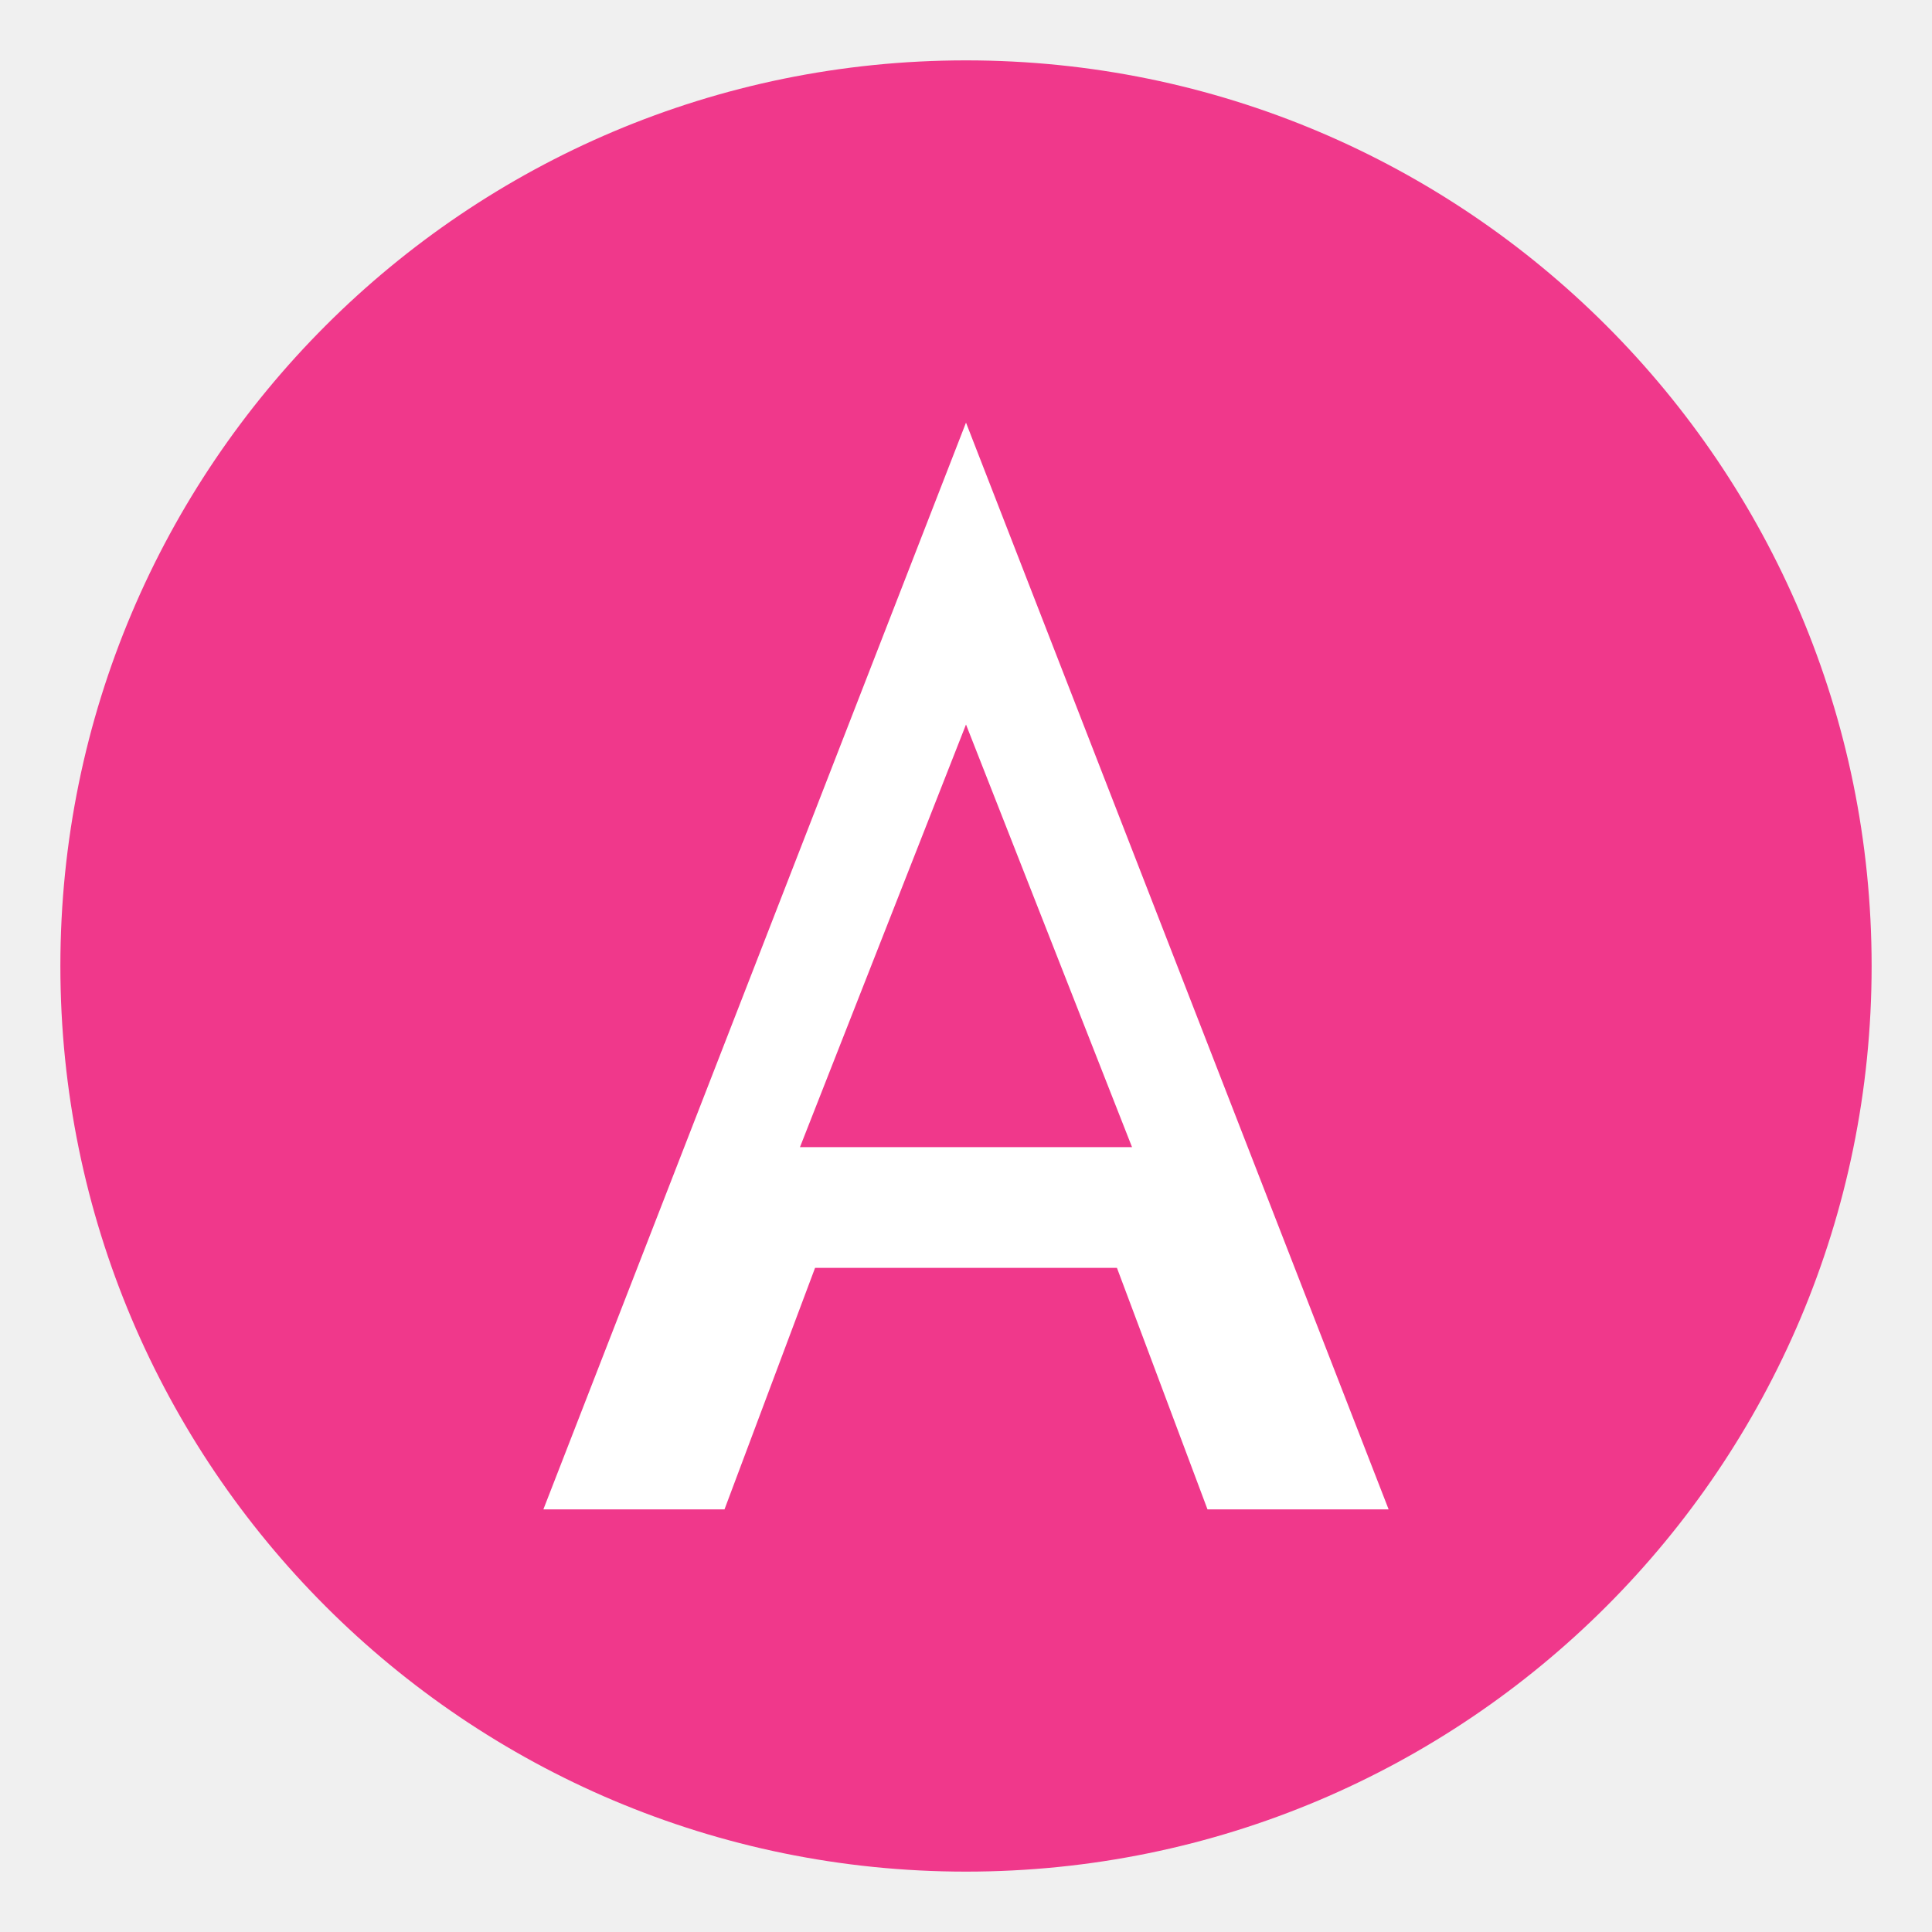
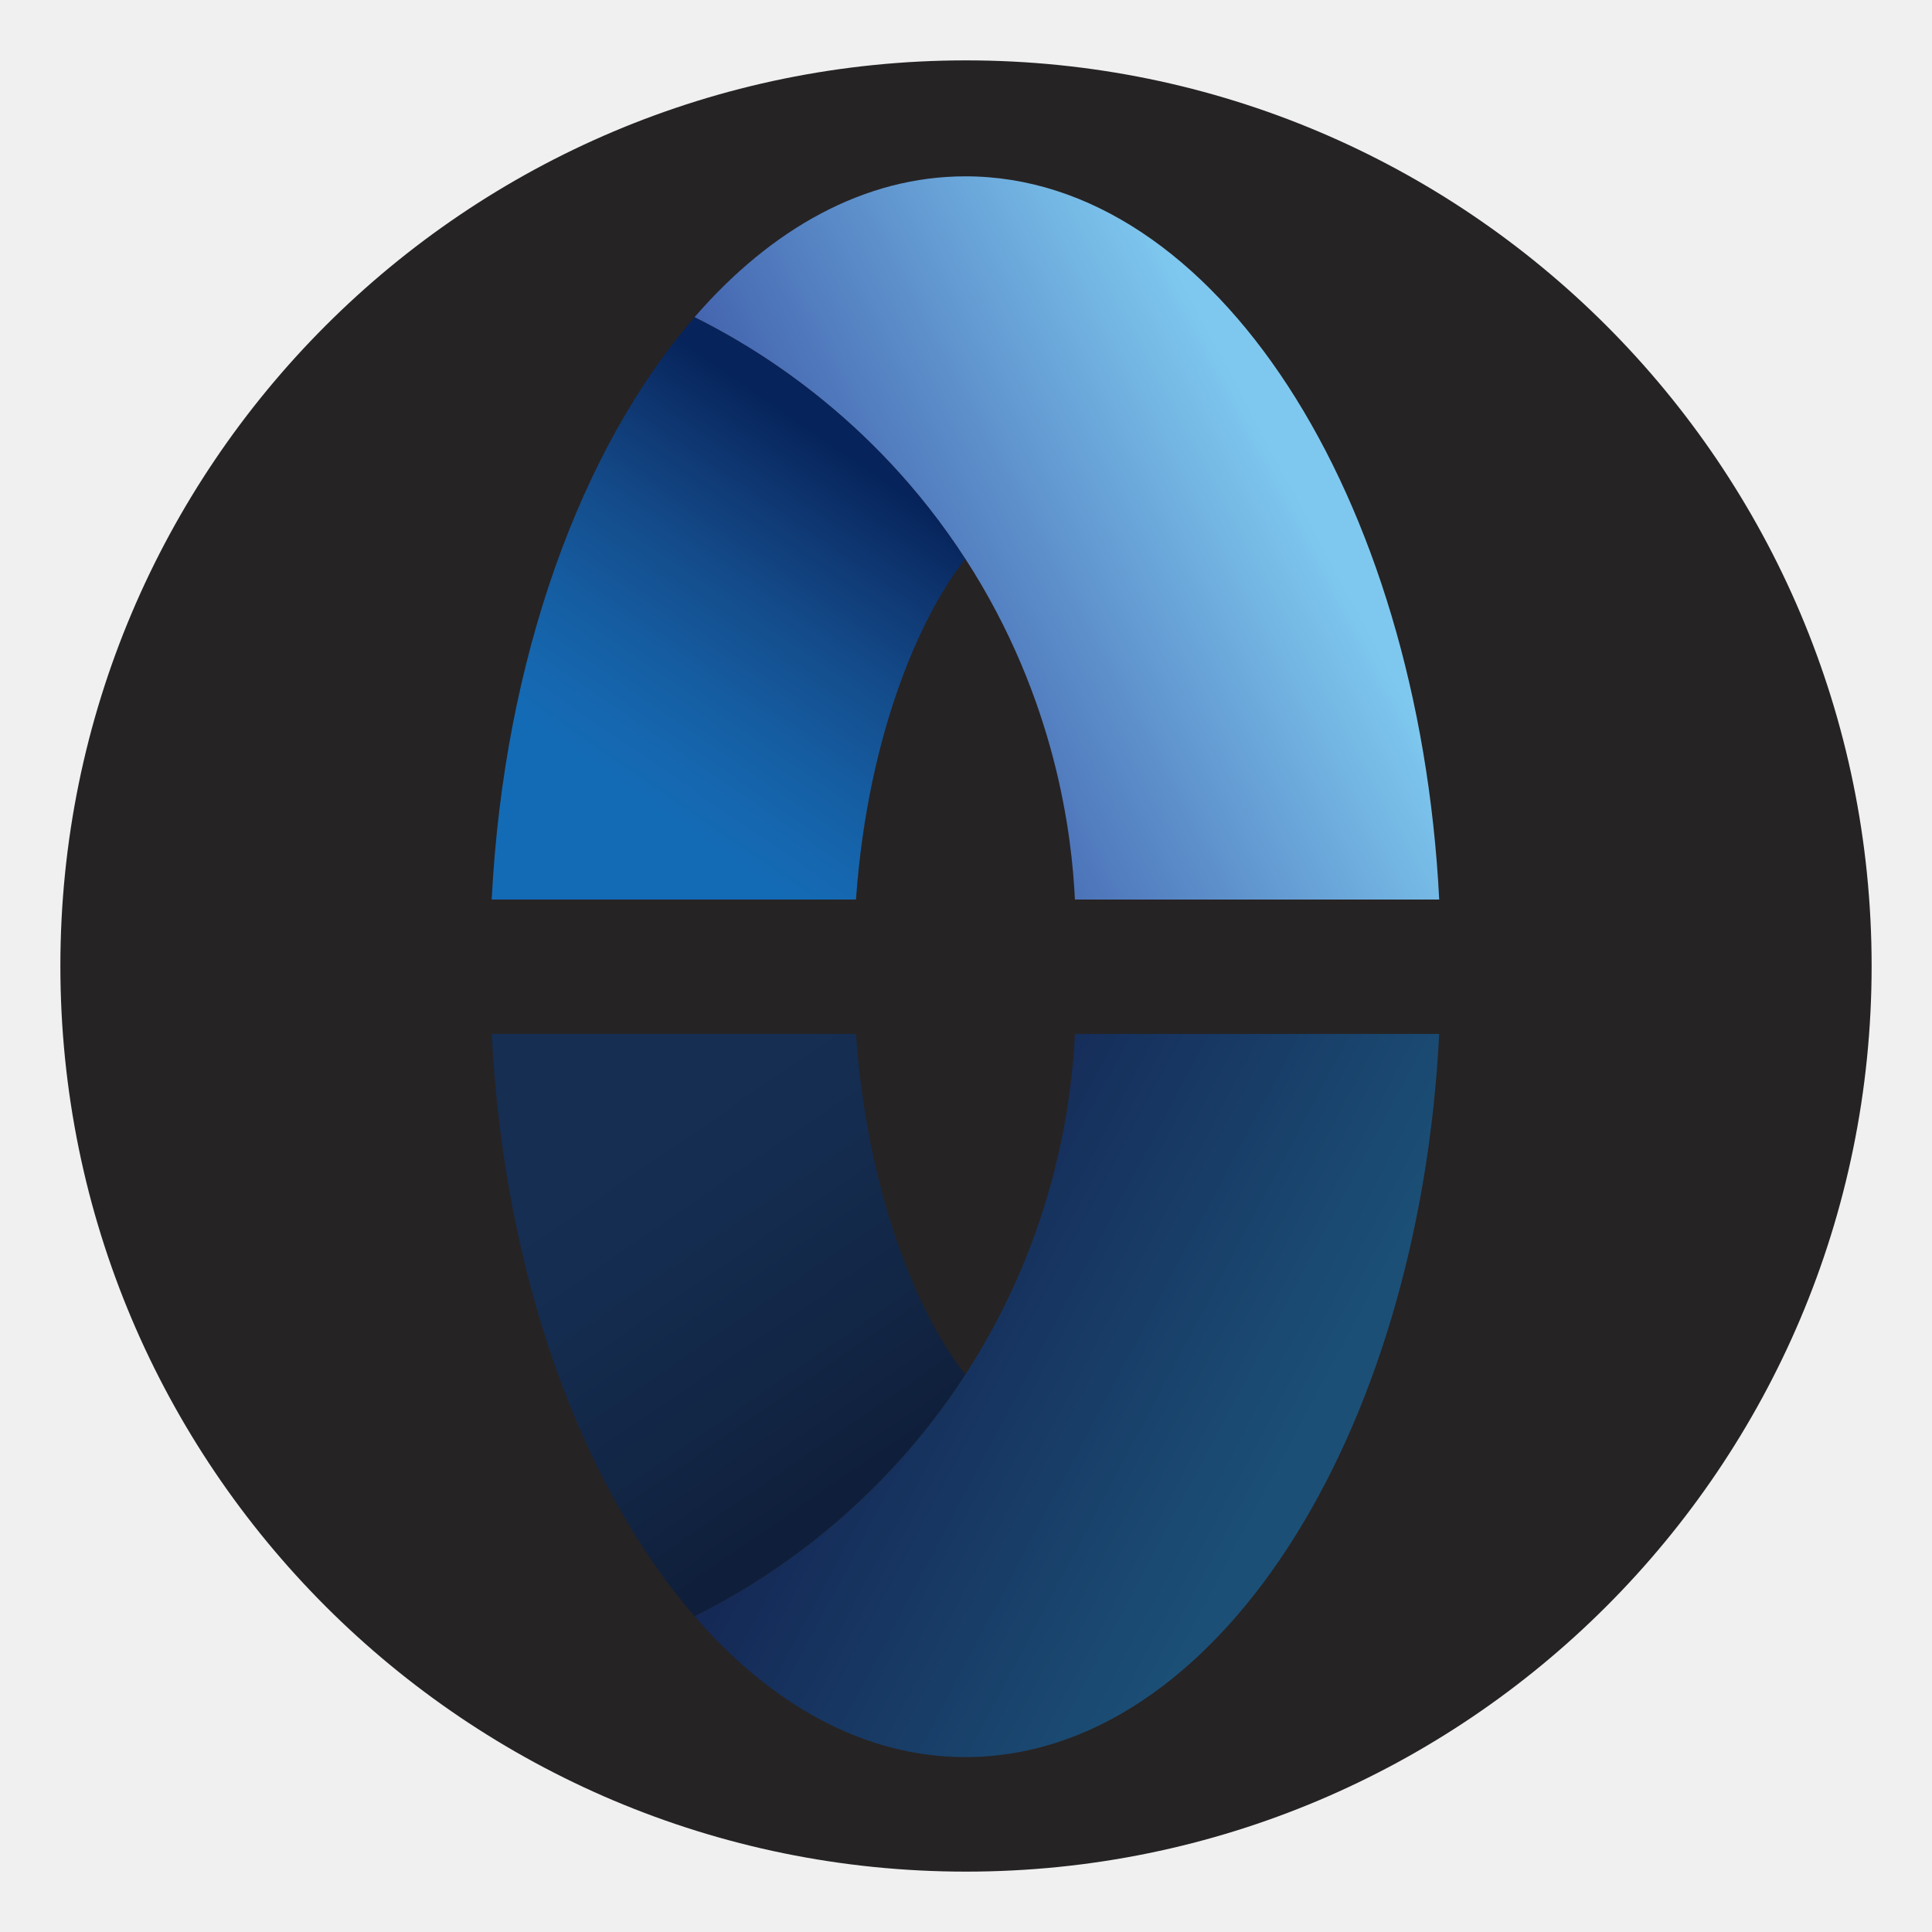
<svg xmlns="http://www.w3.org/2000/svg" viewBox="0 0 64 64" fill="none">
-   <circle cx="32" cy="32" r="30" fill="#F0388B" />
-   <path d="M32 14L18 50h6l3-8h10l3 8h6L32 14zm0 10l5.5 14h-11L32 24z" fill="white" />
+   <circle cx="32" cy="32" r="30" fill="#262324" />
+   <g transform="translate(-15.1,-25.6) scale(0.23)">
+     <defs>
+       <linearGradient id="g1" x1="152.27" y1="234.83" x2="190.97" y2="178.63" gradientUnits="userSpaceOnUse">
+         <stop offset="0.15" stop-color="#146BB5" />
+         <stop offset="0.27" stop-color="#1566AE" />
+         <stop offset="0.43" stop-color="#155CA0" />
+         <stop offset="0.63" stop-color="#144C8B" />
+         <stop offset="0.85" stop-color="#0E356F" />
+         <stop offset="1" stop-color="#06235B" />
+       </linearGradient>
+       <linearGradient id="g2" x1="251.06" y1="179.42" x2="189.85" y2="211.96" gradientUnits="userSpaceOnUse">
+         <stop offset="0" stop-color="#7EC8EF" />
+         <stop offset="1" stop-color="#405EAB" />
+       </linearGradient>
+       <linearGradient id="g3" x1="152.27" y1="355.69" x2="190.97" y2="299.49" gradientUnits="userSpaceOnUse" gradientTransform="matrix(1 0 0 -1 0 621.943)">
+         <stop offset="0.15" stop-color="#152E52" />
+         <stop offset="0.39" stop-color="#142C4F" />
+         <stop offset="0.73" stop-color="#122645" />
+         <stop offset="1" stop-color="#0F1F3B" />
+       </linearGradient>
+       <linearGradient id="g4" x1="251.06" y1="300.29" x2="189.85" y2="332.82" gradientUnits="userSpaceOnUse" gradientTransform="matrix(1 0 0 -1 0 621.943)">
+         <stop offset="0" stop-color="#1B4F76" />
+         <stop offset="1" stop-color="#142553" />
+       </linearGradient>
+     </defs>
+     <path fill="url(#g1)" d="M165.693,156.978c-16.307,18.829-27.458,49.133-29.223,83.884h52.468c1.753-24.756,9.896-41.827,15.767-49.054C191.258,171.034,173.659,160.941,165.693,156.978z" />
+     <path fill="url(#g2)" d="M220.47,240.862h52.468c-2.964-58.339-32.371-104.161-68.234-104.161c-14.5,0-27.943,7.496-39.011,20.276c7.939,3.949,25.555,14.041,39.011,34.831C217.908,212.209,220.047,232.001,220.47,240.862z" />
+     <path fill="url(#g3)" d="M165.693,344.101c-16.307-18.829-27.458-49.133-29.223-83.884h52.468c1.753,24.756,9.896,41.827,15.767,49.054C191.258,330.045,173.659,340.138,165.693,344.101z" />
+     <path fill="url(#g4)" d="M220.47,260.217h52.468c-2.964,58.339-32.371,104.161-68.234,104.161c-14.5,0-27.943-7.496-39.011-20.276c7.939-3.949,25.555-14.041,39.011-34.831C217.909,288.87,220.047,269.078,220.47,260.217z" />
+   </g>
</svg>
